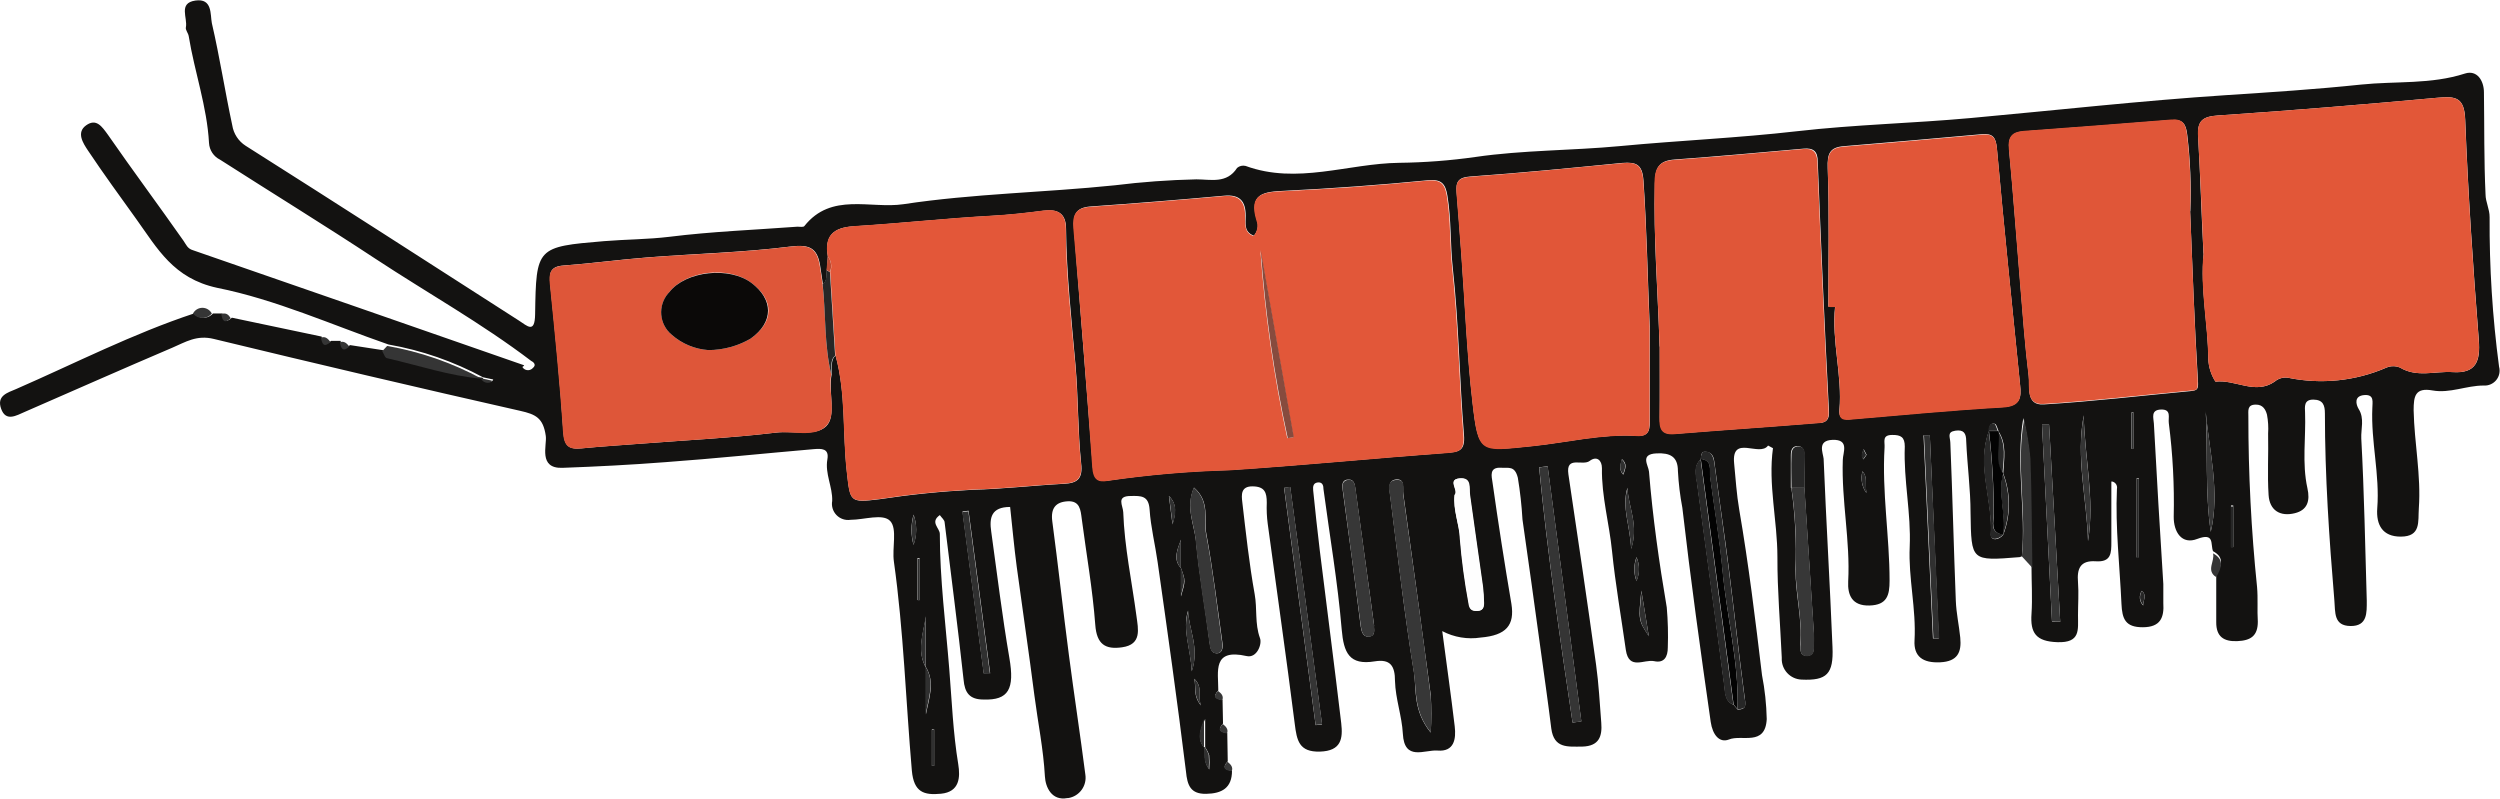
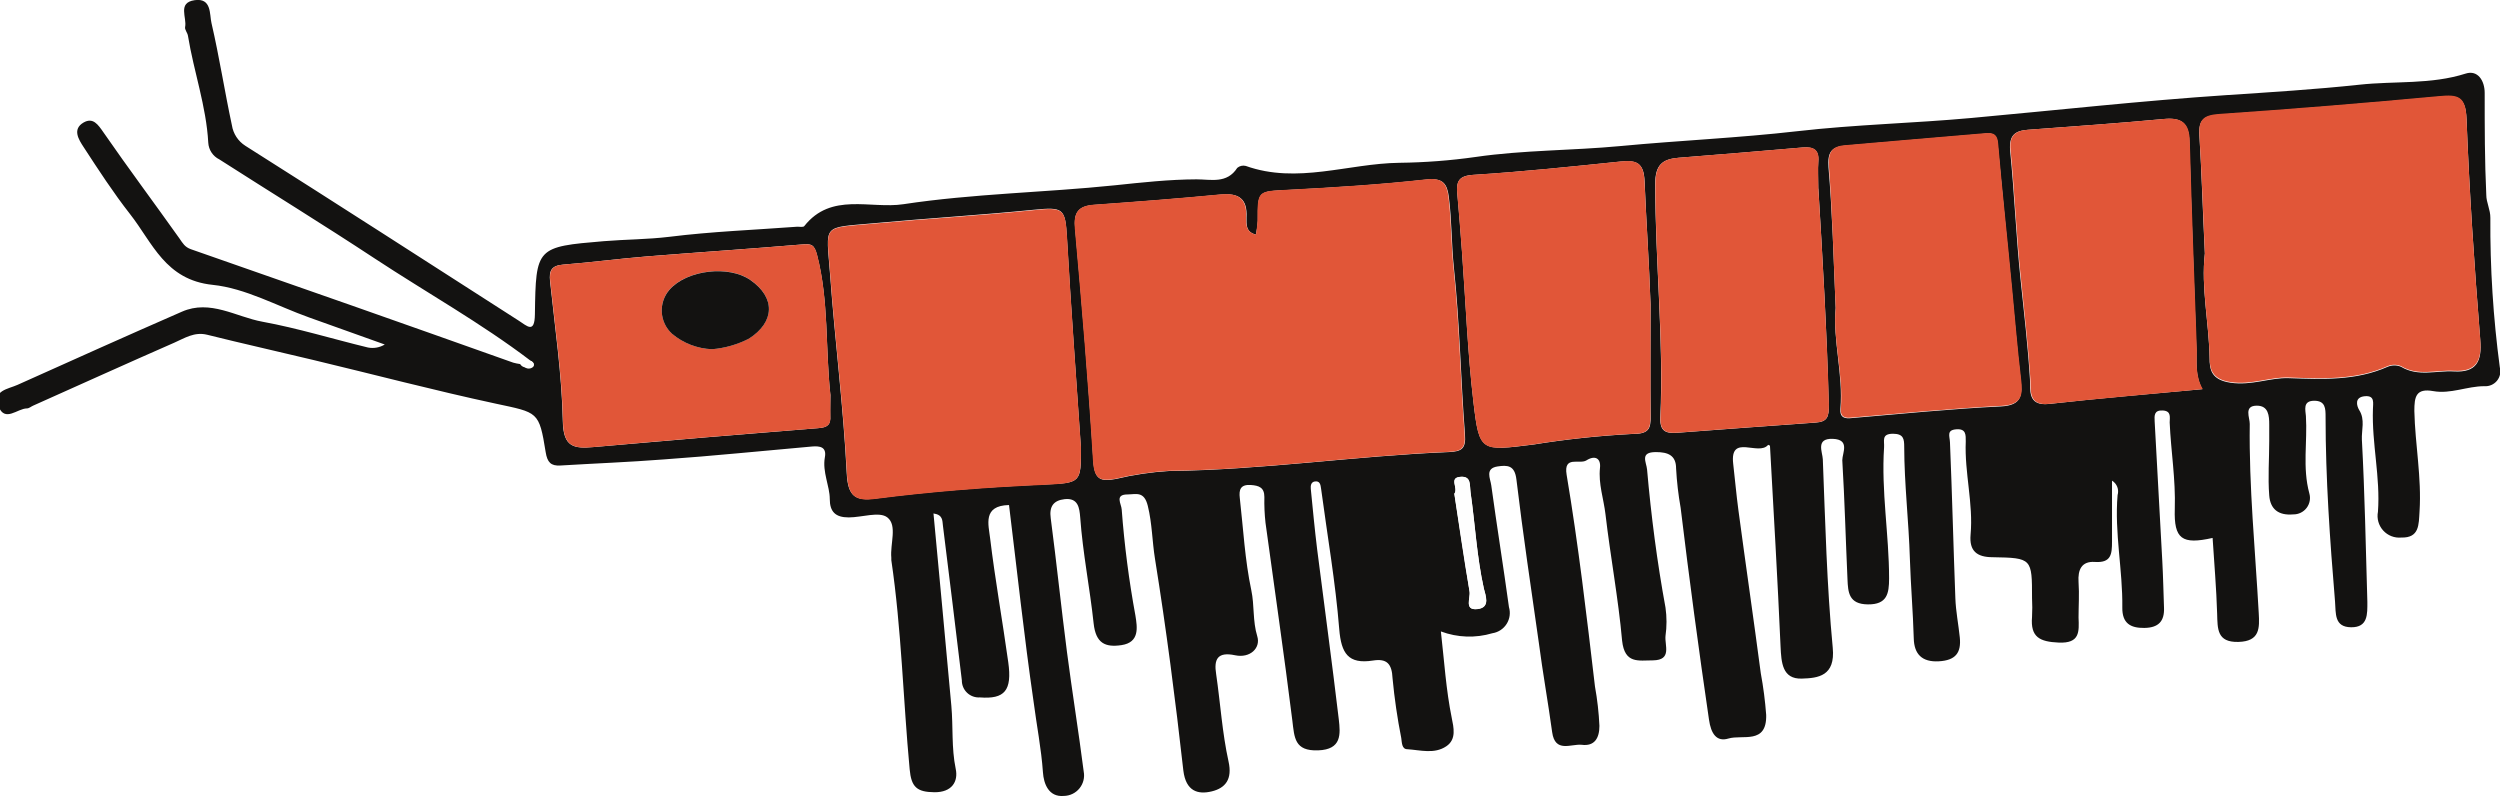
- <svg xmlns="http://www.w3.org/2000/svg" id="Ebene_1" data-name="Ebene 1" viewBox="0 0 264.57 84.51">
+ <svg xmlns="http://www.w3.org/2000/svg" id="Ebene_1" data-name="Ebene 1" viewBox="0 0 264.44 84.34">
  <defs>
-     <style>.cls-1{fill:#131211;}.cls-2{fill:#373737;}.cls-3{fill:#353535;}.cls-4{fill:#e25739;}.cls-5{fill:#e25738;}.cls-6{fill:#e35739;}.cls-7{fill:#e15638;}.cls-8{fill:#e05638;}.cls-9{fill:#de5639;}.cls-10{fill:#fefefe;}.cls-11{fill:#030303;}.cls-12{fill:#272727;}.cls-13{fill:#303030;}.cls-14{fill:#bf4b32;}.cls-15{fill:#874b3e;}.cls-16{fill:#0b0908;}</style>
+     <style>.cls-1{fill:#131211;}.cls-2{fill:#e15638;}.cls-3{fill:#fefefe;}</style>
  </defs>
-   <path class="cls-1" d="M262.55,128.83a1,1,0,0,1-.23.08c-5.17.42-5.12.42-5.2-4.66,0-2.54-.35-5.07-.46-7.61,0-.84-.26-1.25-1.16-1.11s-.54.67-.52,1.27c.23,5.58.36,11.16.58,16.73.05,1.31.34,2.6.47,3.9.15,1.54-.27,2.52-2.12,2.61s-2.82-.62-2.72-2.32c.19-3.33-.66-6.6-.51-9.9.16-3.56-.66-7.06-.52-10.61,0-1-.41-1.24-1.33-1.23-1.1,0-.77.7-.81,1.32-.29,4.72.53,9.4.53,14.11,0,1.53-.26,2.57-2.13,2.62s-2.32-1.14-2.25-2.54c.23-4.31-.72-8.55-.57-12.86,0-.77.75-2.2-1.1-2.13-1.63.07-1,1.34-.93,2,.27,6.65.67,13.29.94,19.94.12,2.83-.59,3.56-3.29,3.43a2.18,2.18,0,0,1-2.08-2.27v-.07c-.16-3.54-.47-7.08-.46-10.61,0-3.9-1-7.73-.47-11.54a5.75,5.75,0,0,0-.52-.28c-.89,1.26-3.89-1.22-3.59,1.89.16,1.63.26,3.28.54,4.9,1,5.81,1.71,11.66,2.41,17.51a27,27,0,0,1,.5,4.65c-.15,2.92-2.66,1.6-4,2.16-1,.39-1.73-.48-1.93-1.87-1.08-7.54-2.13-15.08-3-22.65a29,29,0,0,1-.47-3.9c0-1.53-.84-1.93-2.26-1.86-1.8.08-.86,1.26-.8,1.93.39,4.82,1.07,9.6,1.88,14.37a34.69,34.69,0,0,1,.11,4.24c0,1-.39,1.68-1.44,1.45s-2.67,1-3-1.18c-.49-3.48-1.11-7-1.46-10.45-.29-2.94-1.12-5.81-1.07-8.8,0-.83-.55-1.33-1.3-.76s-2.54-.6-2.25,1.41c1,6.72,2,13.44,2.93,20.16.28,2,.39,4.1.55,6.15.11,1.41-.22,2.46-2,2.51-1.53,0-3,.23-3.29-1.91-.35-2.85-.76-5.68-1.15-8.52-.63-4.54-1.24-9.08-1.9-13.61a41.71,41.71,0,0,0-.49-4.41c-.33-1.32-1-1-1.77-1.06-1.3-.08-1,.92-.91,1.56q.91,6.44,2,12.85c.36,2.26-.55,3.33-3.25,3.56a6.59,6.59,0,0,1-4.07-.68c.47,3.55.93,6.81,1.32,10.08.16,1.34-.06,2.71-1.82,2.56-1.36-.11-3.52,1.17-3.67-1.79-.1-1.86-.78-3.7-.83-5.56,0-1.63-.5-2.36-2.15-2.09-2.69.44-3.28-.91-3.49-3.37-.42-5-1.27-9.91-1.93-14.86,0-.34-.08-.69-.49-.71-.6,0-.64.44-.6.84.22,2.12.44,4.25.7,6.36.75,6.1,1.55,12.19,2.27,18.29.19,1.63,0,2.93-2.24,3s-2.46-1.19-2.68-2.94c-.89-7.06-1.91-14.11-2.86-21.17a13,13,0,0,1-.1-2.23c0-1.08-.21-1.71-1.49-1.73s-1.19.92-1.1,1.67c.38,3.25.73,6.52,1.31,9.74.28,1.54,0,3.11.56,4.65.25.63-.33,2.15-1.41,1.9-3.65-.83-3,1.61-3,3.64-.65.69-.21.9.45,1l.05,2.5c-.64.69-.22.9.45,1l.05,3c-.64.69-.22.9.45,1,0,1.82-1.07,2.41-2.73,2.44s-2-.9-2.14-2.36c-.91-7.4-1.95-14.78-3-22.16-.26-1.86-.73-3.7-.85-5.57-.1-1.48-.9-1.45-2-1.43-1.57,0-.82,1-.79,1.71.13,3.7.91,7.32,1.4,11,.18,1.37.59,3-1.51,3.3-1.77.26-2.7-.3-2.85-2.38-.28-3.75-.94-7.47-1.43-11.21-.12-.93-.19-1.92-1.47-1.86s-1.83.73-1.65,2.11c.63,4.71,1.14,9.44,1.76,14.16.55,4.22,1.2,8.43,1.74,12.65a2.18,2.18,0,0,1-1.82,2.49h-.09c-1.65.31-2.31-1.15-2.37-2.3-.16-2.89-.74-5.7-1.11-8.55-.58-4.55-1.26-9.08-1.87-13.62-.28-2.11-.47-4.23-.7-6.34-2,0-2.22,1.15-2,2.61.62,4.46,1.16,8.93,1.92,13.37.57,3.29-.08,4.49-2.73,4.4-1.47,0-2-.7-2.12-2.13-.6-5.54-1.33-11.07-2-16.6,0-.27-.32-.51-.51-.79-1.08.76,0,1.37,0,2,0,4.79.62,9.54,1,14.31.27,3.36.4,6.72.95,10.06.22,1.37.16,2.93-1.84,3.12-1.79.17-2.86-.15-3.07-2.44-.64-7.37-.87-14.78-1.9-22.12-.21-1.47.38-3.47-.39-4.3s-2.75-.13-4.2-.13a1.71,1.71,0,0,1-1.94-2c.05-1.49-.78-2.87-.51-4.4.21-1.18-.65-1.14-1.42-1.08-5.24.45-10.48,1-15.73,1.38-3.62.28-7.26.47-10.89.6-2.58.09-1.62-2.4-1.76-3.37-.27-1.92-1.07-2.29-2.7-2.66-10.83-2.45-21.65-5-32.43-7.61-1.81-.45-3,.33-4.38.92-5.23,2.23-10.42,4.53-15.63,6.8-.9.39-2,1.07-2.5-.33s.69-1.7,1.59-2.09c6.25-2.73,12.34-5.85,18.83-8a1.32,1.32,0,0,0,1.86.14l.14-.14h1c.11.65.31,1.1,1,.45l9.5,2c.11.65.31,1.11,1,.45h1c.12.63.31,1.1,1,.45l3.5.54c.17.26.3.69.52.74,3.32.75,6.57,1.87,10,2.17a.81.81,0,0,0,1,.37c.06,0,.09-.12.14-.18l-1.08-.23a32.92,32.92,0,0,0-10-3.47c-6-2.08-11.94-4.76-18.14-6-4.63-1-6.32-4.16-8.56-7.28-1.72-2.4-3.47-4.79-5.11-7.25-.52-.78-1.26-1.91-.19-2.67s1.66.12,2.3,1c2.62,3.78,5.37,7.47,8,11.22.28.4.41.83,1,1q17.51,6.06,35,12.16a.69.69,0,0,0,.94.26l.06,0c.31-.23.14-.54-.2-.7-5.26-4-11-7.2-16.48-10.81s-11-7-16.45-10.49a2.1,2.1,0,0,1-1.17-1.76c-.21-3.86-1.53-7.52-2.15-11.32-.05-.32-.36-.65-.3-.92.21-1-.83-2.57,1-2.84S70.82,71.49,71,72.4c.83,3.58,1.39,7.22,2.16,10.81a3.14,3.14,0,0,0,1.42,2.17c9.67,6.12,19.29,12.32,28.92,18.5.89.57,1.68,1.41,1.71-.67.11-7.1.15-7.14,7.3-7.74,2.3-.19,4.6-.18,6.91-.46,4.49-.56,9-.73,13.55-1.07.25,0,.62.07.73-.06,2.85-3.61,7-1.8,10.49-2.32,7.39-1.12,14.91-1.23,22.36-2a85.69,85.69,0,0,1,8.64-.63c1.52,0,3.22.49,4.31-1.21a1,1,0,0,1,.9-.21c5.45,2,10.84-.26,16.25-.33a62.68,62.68,0,0,0,8.09-.62c5-.73,10.2-.67,15.29-1.15,6.23-.59,12.5-.86,18.7-1.57s12.29-.84,18.42-1.4c9-.82,18-1.83,27-2.42,4.77-.31,9.55-.62,14.3-1.12,3.66-.38,7.39,0,11-1.17,1.26-.4,2,.74,2,2,.05,3.6,0,7.21.17,10.8,0,.78.44,1.56.43,2.41a114.64,114.64,0,0,0,1,15.81,1.58,1.58,0,0,1-1.64,2c-1.82,0-3.56.85-5.4.52s-2,.61-2,2.1c.07,3.46.8,6.88.55,10.37-.1,1.4.26,3-1.92,3-1.92,0-2.61-1.24-2.48-3,.28-3.56-.68-7.06-.52-10.61,0-.6.25-1.46-.86-1.37s-.87,1-.59,1.47c.64,1,.23,2.12.28,3.13.31,5.71.41,11.43.58,17.15,0,1.29.08,2.71-1.72,2.69s-1.6-1.45-1.71-2.72c-.55-6.58-1-13.16-1-19.77,0-.86-.19-1.46-1.22-1.47s-.9.77-.88,1.38c.1,2.65-.34,5.33.25,8,.3,1.34,0,2.31-1.33,2.64-1.56.39-2.68-.3-2.78-1.93-.14-2.16,0-4.33-.05-6.5a7.94,7.94,0,0,0-.12-2c-.14-.52-.43-1.08-1.19-1.06-.94,0-.77.68-.78,1.23a175.07,175.07,0,0,0,.92,18.07c.11,1.22,0,2.45.08,3.67,0,1.5-.74,2-2.17,2.06s-2.24-.47-2.23-2,0-3.33,0-5c.52-.93.93-1.84-.34-2.52-.29-.73.2-2-1.66-1.3-1.65.65-2.52-.74-2.5-2.36a66,66,0,0,0-.52-9.9c-.08-.58.31-1.46-.82-1.43s-.79.91-.76,1.47c.3,5.66.64,11.31,1,17v2c.1,1.56-.31,2.56-2.16,2.57s-2.2-.87-2.27-2.48c-.18-4-.66-8.09-.48-12.15a.66.66,0,0,0-.49-.79l-.1,0v6.38c0,1.18,0,2.17-1.65,2.06s-2,.79-1.88,2.22c.09,1.16,0,2.33,0,3.5,0,1.53.28,2.92-2.17,2.84-2.3-.07-2.89-1-2.75-3,.11-1.66,0-3.33,0-5-.06-3.85-.06-7.7-.2-11.54a33.15,33.15,0,0,0-.67-4.18C261.87,119.19,263,124,262.55,128.83Zm-86.49,20.24c.11.65-.19,1.37.49,2.31a9.2,9.2,0,0,0,0-1.51,3.32,3.32,0,0,0-.43-.83v-3c-.48,1.1-.91,2.1-.09,3Zm-2.5-19v3c.49-1.66.49-1.66,0-3v-3c-.39,1.07-.87,2.07,0,3Zm86.52-14.52c-.13-.26-.21-.71-.39-.75-.54-.12-.56.36-.61.75-1.37,3.66.42,7.29.19,11,0,.67.83.57,1.31,0a9.11,9.11,0,0,0,0-6.5c.08-1.53.41-3.08-.53-4.5Zm-113.51,25v5c.3-1.66,1-3.36,0-5v-5.36c-.28,1.79-1,3.65,0,5.42Zm-10.49-42c-.07.52.09,1.1-.41,1.49-.1-.65-.2-1.3-.3-2-.3-1.84-1.12-2.25-3.12-2-5,.63-10.09.75-15.13,1.15-3,.23-5.94.64-8.91.86-1.41.1-1.52.79-1.4,2,.53,5.2,1.05,10.4,1.39,15.61.1,1.47.56,1.87,1.91,1.74,2.15-.21,4.3-.35,6.45-.51,4.72-.36,9.45-.6,14.15-1.16,1.81-.22,4.16.42,5.29-.66s.22-3.64.59-5.5c.14-.67-.2-1.43.42-2,1.11,4,.73,8.2,1.19,12.29.36,3.2.27,3.32,3.47,2.92a98.42,98.42,0,0,1,9.87-1c3.23-.08,6.43-.46,9.65-.63,1.37-.07,2-.5,1.81-2.14-.36-3.46-.3-7-.6-10.43-.42-4.79-.95-9.58-1-14.4,0-1.69-.91-2.12-2.4-1.93-1.81.24-3.61.44-5.45.54-4.88.27-9.75.81-14.63,1.11-2.15.13-3.1,1-2.73,3.18Zm92.51,20c-.83.75-.51,1.7-.4,2.57.95,7.12,1.94,14.23,2.87,21.35.11.85.06,1.68,1,2.08l.41.49c1,0,.84-.56.74-1.33-.61-4.58-1.11-9.18-1.69-13.76-.46-3.6-1-7.19-1.47-10.79-.08-.59-.1-1.22-.8-1.38s-.62.38-.68.79Zm9.56,3a48.25,48.25,0,0,1,.44,8.68c0,2.65.74,5.26.51,7.93,0,.55-.05,1.29.84,1.17.68-.09.56-.71.59-1.19a10.68,10.68,0,0,0,0-1.25q-.49-7.68-1-15.36v-3.44c0-.42-.1-.86-.61-.92-.68-.08-.82.43-.82.94,0,1.19,0,2.34,0,3.48ZM181.26,94.88c-1.06-.38-.84-1.31-.85-2.09,0-1.53-.6-2.28-2.27-2.13q-7.06.64-14.14,1.14c-1.55.11-1.89.86-1.77,2.29q1,12.64,2,25.29c.09,1.28.57,1.63,1.67,1.42a109,109,0,0,1,12.85-1.11c7.61-.49,15.21-1.25,22.82-1.81,1.37-.1,2.08-.16,1.94-1.91-.48-5.87-.54-11.77-1.18-17.61-.28-2.56-.15-5.14-.57-7.69-.21-1.28-.62-1.79-2.11-1.64q-7.55.74-15.13,1.11c-2.17.1-3.79.26-2.92,3.1a1.61,1.61,0,0,1-.36,1.69Zm100.53,1.88c-.38,3.76.47,7.46.49,11.2a4.85,4.85,0,0,0,.76,2.38c2.1-.26,4.2,1.42,6.26,0a1.77,1.77,0,0,1,1.39-.42,17.32,17.32,0,0,0,10.45-1.07,1.85,1.85,0,0,1,1.43,0c1.8,1.08,3.72.36,5.58.48,2.45.16,2.94-1.13,2.76-3.39-.61-7.77-1.14-15.55-1.44-23.33-.09-2.34-1-2.5-2.88-2.32-7.76.71-15.52,1.36-23.29,1.88-1.64.11-2.19.58-2.1,2.2.24,4.14.35,8.29.57,12.44Zm-58.62,7.78c-.22-5.15-.31-10.3-.66-15.45-.12-1.77-.76-2-2.25-1.9-5.36.53-10.72,1.06-16.09,1.44-1.3.09-1.53.6-1.44,1.68q.27,3.22.5,6.45c.39,5.29.59,10.6,1.2,15.87s.79,5.09,6.34,4.52c3.67-.38,7.32-1.31,11.05-1.08,1.42.09,1.36-.85,1.35-1.8q0-4.83,0-9.69Zm18.92-2.14h.69c-.38,3.67.78,7.26.46,10.93-.07.75.27,1,1,1,5.43-.46,10.85-1,16.29-1.3,1.83-.1,2-1,1.83-2.36-.84-8.31-1.7-16.63-2.45-25-.11-1.19-.42-1.62-1.6-1.52q-7.3.66-14.61,1.27c-1.5.12-1.75.81-1.7,2.3.18,4.89.07,9.78.07,14.67Zm38.29-10.15a50.71,50.71,0,0,0-.33-8.06c-.13-1.09-.45-1.64-1.67-1.54-5.2.43-10.4.81-15.61,1.2-1.22.09-1.7.6-1.57,1.92.45,4.78.79,9.56,1.19,14.34.27,3.22.49,6.44.89,9.64.14,1.14-.35,3.13,1.59,3,5.19-.31,10.36-.93,15.54-1.41.74-.07.82-.24.78-1-.37-6-.58-12-.83-18ZM224.23,106.6v7.5c0,1.21.2,1.87,1.62,1.76,5-.41,9.94-.73,14.91-1.14.64,0,1.45,0,1.38-1.24-.46-8.8-.84-17.61-1.19-26.41,0-1.12-.46-1.48-1.5-1.39-4.55.4-9.09.82-13.64,1.15-1.71.12-2.08.92-2.1,2.55-.16,5.76.33,11.53.5,17.27ZM200,147.42a35,35,0,0,0,0-3.87c-.94-7.11-1.93-14.22-2.91-21.33-.08-.61.21-1.61-.75-1.53s-.71,1.14-.63,1.81c.79,6.22,1.5,12.45,2.51,18.63.27,1.91-.11,4,1.76,6.34Zm15-1,.93-.13-3.57-27-.9.12c.88,9.06,2.2,18,3.54,27Zm-40.06-24.87c-.9,2.1,0,3.85.2,5.6.34,3.62,1,7.21,1.45,10.81.07.51.15,1.11.74,1.13s.7-.58.62-1.1c-.54-3.85-1-7.71-1.7-11.52-.3-1.55.44-3.39-1.31-4.92ZM194,136.14c-.68-5-1.33-9.78-2-14.6-.06-.44-.2-.86-.71-.84-.69,0-.69.55-.62,1.08q1,7.23,1.91,14.45c.07.52.24,1.11.79,1.09C194.27,137.29,193.93,136.48,194,136.14Zm8.5-13.83c-.17,1.64.53,3.1.57,4.69a67.54,67.54,0,0,0,.91,6.79c.08.65.35.85.94.82s.68-.37.67-.82a17,17,0,0,0-.11-1.73c-.45-3.23-.93-6.46-1.37-9.7-.11-.79.18-1.89-1.1-1.77s-.1,1.21-.46,1.7Zm63.24,13.45h.87l-1.18-20.87h-.75Zm-77.93,10.93.68-.07-3.37-25.13-.65.09Zm65-30.67h-.67l1,21.5h.62Zm16.74,11.19c.74-4.47-.37-8.87-.45-13.31C268.24,118.38,269.43,122.77,269.55,127.21Zm-116.86,14h.68L151.08,124l-.64.08ZM282,113.35c.25,4.28-.09,8.6.54,12.88,1-4.28-.17-8.55-.55-12.84Zm-7.07,7.21h-.23v8.38h.23Zm-100.62,14c-.63,2,.27,4,.39,6.42.84-2.46-.3-4.37-.39-6.37Zm46.5-13c-.63,2.07.28,4,.39,6.47.82-2.51-.29-4.42-.39-6.41Zm1.47,10.89c-.32,3.12-.32,3.12.79,4.82Zm-76.6,1h.21V129h-.21Zm139-5.62h.24v-4.39h-.24Zm-10.54-10.39h.23v-3.83h-.23Zm-101.48,8c.31-1,.55-2.12-.38-3Zm-25.22,21.7h-.24V151h.24Zm-2.18-19.54a4.7,4.7,0,0,0,0-3.19,6,6,0,0,0,0,3.22Zm76.51,3.82a3.19,3.19,0,0,0,0-2.51,3.55,3.55,0,0,0,0,2.54Zm-46.12,13.16c-.33-1.17.24-1.87-.68-2.8.21,1-.16,1.68.68,2.82Zm70.45-22.44c-.17-1.18.13-1.71-.42-2.32A2.72,2.72,0,0,0,246.11,122.14ZM275.39,134c0-.52.42-1.06-.15-1.52a1.23,1.23,0,0,0,.16,1.56Zm-55-13.86c.2-.58.43-1.1-.16-1.6-.17.63-.34,1.12.12,1.63Zm25.73-2.06-.31-.6a3.52,3.52,0,0,0-.18.66,1.3,1.3,0,0,0,.15.43Z" transform="translate(-48.58 -69.95)" />
-   <path class="cls-2" d="M262.55,128.83c.52-4.82-.65-9.63.24-14.51a33.15,33.15,0,0,1,.67,4.18c.14,3.84.14,7.69.2,11.54Z" transform="translate(-48.58 -69.95)" />
-   <path class="cls-3" d="M89.55,106.56a32.92,32.92,0,0,1,10,3.47h0c-3.42-.3-6.67-1.41-10-2.17-.22,0-.35-.48-.52-.74Z" transform="translate(-48.58 -69.95)" />
-   <path class="cls-3" d="M282.78,128.51c1.27.68.86,1.59.34,2.52C282,130.32,283,129.34,282.78,128.51Z" transform="translate(-48.58 -69.95)" />
-   <path class="cls-3" d="M71,103.14a1.32,1.32,0,0,1-1.86.14l-.14-.14a1.12,1.12,0,0,1,2,0Z" transform="translate(-48.58 -69.95)" />
-   <path class="cls-3" d="M85.55,106.62c-.7.65-.89.18-1-.45C85,106,85.28,106.29,85.55,106.62Z" transform="translate(-48.58 -69.95)" />
-   <path class="cls-3" d="M73,103.63c-.7.65-.9.2-1-.45C72.55,103,72.78,103.29,73,103.63Z" transform="translate(-48.58 -69.95)" />
-   <path class="cls-2" d="M177.93,144.07c-.66-.11-1.1-.31-.45-1C177.81,143.32,178.11,143.59,177.93,144.07Z" transform="translate(-48.58 -69.95)" />
-   <path class="cls-3" d="M83.55,106.14c-.7.65-.89.2-1-.45C83,105.5,83.28,105.79,83.55,106.14Z" transform="translate(-48.58 -69.95)" />
-   <path class="cls-2" d="M178.43,147.57c-.67-.1-1.09-.31-.45-1C178.31,146.82,178.61,147.14,178.43,147.57Z" transform="translate(-48.58 -69.95)" />
-   <path class="cls-2" d="M178.93,151.57c-.67-.1-1.09-.31-.45-1C178.81,150.82,179.11,151.14,178.93,151.57Z" transform="translate(-48.58 -69.95)" />
-   <path class="cls-4" d="M181.24,94.93a1.61,1.61,0,0,0,.3-1.65c-.87-2.84.75-3,2.92-3.1q7.58-.36,15.13-1.11c1.49-.15,1.9.36,2.11,1.64.42,2.55.29,5.12.57,7.69.64,5.84.71,11.75,1.18,17.61.14,1.75-.57,1.81-1.94,1.91-7.61.55-15.21,1.31-22.82,1.81a109,109,0,0,0-12.85,1.11c-1.1.2-1.58-.14-1.67-1.42q-.88-12.66-2-25.29c-.12-1.43.22-2.18,1.77-2.29q7.07-.5,14.14-1.14c1.67-.15,2.26.6,2.27,2.13C180.4,93.62,180.18,94.54,181.24,94.93Zm.72,1.48a140.53,140.53,0,0,0,2.85,19.91l.64-.11Z" transform="translate(-48.58 -69.95)" />
-   <path class="cls-5" d="M281.77,96.81c-.18-4.15-.33-8.3-.58-12.44-.1-1.61.46-2.08,2.1-2.2,7.77-.52,15.53-1.17,23.29-1.88,1.91-.17,2.79,0,2.88,2.32.3,7.79.83,15.57,1.44,23.33.18,2.26-.31,3.55-2.76,3.39-1.86-.12-3.78.6-5.58-.48a1.85,1.85,0,0,0-1.43,0,17.32,17.32,0,0,1-10.45,1.07,1.77,1.77,0,0,0-1.39.42c-2.06,1.42-4.16-.26-6.26,0a4.85,4.85,0,0,1-.76-2.38C282.24,104.26,281.39,100.56,281.77,96.81Z" transform="translate(-48.58 -69.95)" />
-   <path class="cls-6" d="M136.17,97.06c-.37-2.16.57-3,2.73-3.18,4.88-.3,9.75-.84,14.63-1.11,1.83-.1,3.64-.3,5.45-.54,1.49-.2,2.39.24,2.4,1.93,0,4.82.56,9.6,1,14.4.3,3.47.24,7,.6,10.43.17,1.64-.44,2.07-1.81,2.14-3.22.17-6.42.55-9.65.63a98.42,98.42,0,0,0-9.87,1c-3.19.41-3.11.28-3.47-2.92-.46-4.09-.08-8.27-1.19-12.29l-.55-8.83A1.68,1.68,0,0,0,136.17,97.06Z" transform="translate(-48.58 -69.95)" />
-   <path class="cls-7" d="M223.15,104.58v9.72c0,1,.07,1.89-1.35,1.8-3.73-.23-7.38.7-11.05,1.08-5.55.57-5.71.88-6.34-4.52s-.81-10.58-1.2-15.87q-.24-3.22-.5-6.45c-.09-1.07.15-1.58,1.44-1.68,5.37-.39,10.73-.92,16.09-1.44,1.49-.15,2.13.14,2.25,1.9C222.85,94.28,222.93,99.43,223.15,104.58Z" transform="translate(-48.58 -69.95)" />
-   <path class="cls-7" d="M242.07,102.44c0-4.89.1-9.78-.06-14.67-.05-1.49.21-2.18,1.7-2.3q7.31-.61,14.61-1.27c1.17-.11,1.49.32,1.6,1.52.75,8.32,1.61,16.63,2.45,25,.14,1.41,0,2.25-1.83,2.36-5.44.31-10.86.84-16.29,1.3-.76.07-1.1-.21-1-1,.32-3.67-.84-7.26-.46-10.93Z" transform="translate(-48.58 -69.95)" />
-   <path class="cls-8" d="M280.36,92.29c.25,6,.46,12,.8,18,0,.82,0,1-.78,1-5.18.47-10.35,1.1-15.54,1.41-1.94.12-1.45-1.87-1.59-3-.39-3.2-.62-6.42-.89-9.64-.4-4.78-.73-9.57-1.19-14.34-.13-1.32.36-1.83,1.57-1.92,5.2-.39,10.41-.77,15.61-1.2,1.22-.1,1.54.45,1.67,1.54A50.71,50.71,0,0,1,280.36,92.29Z" transform="translate(-48.58 -69.95)" />
-   <path class="cls-8" d="M224.21,106.65c-.17-5.74-.62-11.47-.54-17.23,0-1.64.39-2.43,2.1-2.55,4.55-.33,9.1-.75,13.64-1.15,1-.09,1.46.28,1.5,1.39.35,8.81.73,17.61,1.19,26.41.07,1.25-.75,1.19-1.38,1.24-5,.41-9.94.73-14.91,1.14-1.42.12-1.65-.54-1.62-1.76C224.26,111.65,224.21,109.14,224.21,106.65Z" transform="translate(-48.58 -69.95)" />
-   <path class="cls-9" d="M136.55,109.58c-.37,1.86.68,4.29-.59,5.5s-3.48.44-5.29.66c-4.7.56-9.43.79-14.15,1.16-2.15.17-4.3.3-6.45.51-1.34.13-1.81-.26-1.91-1.74-.34-5.21-.87-10.41-1.39-15.61-.12-1.18,0-1.87,1.4-2,3-.22,5.94-.63,8.91-.86,5-.39,10.12-.51,15.13-1.15,2-.25,2.82.16,3.12,2,.11.65.2,1.3.3,2C136,103.21,135.79,106.44,136.55,109.58Zm-13-2.58a8.94,8.94,0,0,0,4.46-1.21c2.5-1.77,2.53-4.07.08-5.91s-6.94-1.27-8.69,1a3.08,3.08,0,0,0,.11,4.35l.15.14a6.54,6.54,0,0,0,3.89,1.63Z" transform="translate(-48.58 -69.95)" />
-   <path class="cls-2" d="M200,147.47c-1.86-2.31-1.48-4.43-1.79-6.29-1-6.18-1.72-12.42-2.51-18.63-.08-.67-.47-1.72.63-1.81s.67.92.75,1.53c1,7.11,2,14.21,2.91,21.33A35,35,0,0,1,200,147.47Z" transform="translate(-48.58 -69.95)" />
-   <path class="cls-3" d="M215,146.42c-1.34-9-2.66-18-3.53-27l.9-.12,3.57,27Z" transform="translate(-48.58 -69.95)" />
-   <path class="cls-2" d="M239.55,121.58q.49,7.68,1,15.36a10.68,10.68,0,0,1,0,1.25c0,.47.09,1.1-.59,1.19-.89.11-.88-.62-.84-1.17.22-2.67-.49-5.28-.51-7.93a48.18,48.18,0,0,0-.44-8.68Z" transform="translate(-48.58 -69.95)" />
-   <path class="cls-2" d="M174.92,121.55c1.75,1.53,1,3.37,1.3,4.92.73,3.81,1.16,7.68,1.7,11.52.07.52,0,1.12-.62,1.1s-.67-.62-.74-1.13c-.49-3.6-1.12-7.19-1.45-10.81C175,125.4,174,123.65,174.92,121.55Z" transform="translate(-48.58 -69.95)" />
-   <path class="cls-2" d="M194,136.14c-.08.36.27,1.17-.61,1.2-.55,0-.73-.57-.79-1.09q-.95-7.23-1.91-14.45c-.07-.53-.07-1,.62-1.08.51,0,.65.4.71.84C192.67,126.34,193.33,131.14,194,136.14Z" transform="translate(-48.58 -69.95)" />
-   <path class="cls-10" d="M202.55,122.29c.4-.48-.8-1.6.51-1.72s1,1,1.1,1.77c.44,3.23.92,6.46,1.37,9.7a17,17,0,0,1,.11,1.73c0,.45-.12.79-.67.82s-.86-.16-.94-.82a67.54,67.54,0,0,1-.91-6.79C203,125.39,202.34,123.92,202.55,122.29Z" transform="translate(-48.58 -69.95)" />
-   <path class="cls-11" d="M232.46,145l-.41-.49-1.18-8.83-2.3-17.17h0c1.28.14.9,1.15,1,1.91.43,3.27,1,6.53,1.3,9.81C231.31,135.22,232.63,140.05,232.46,145Z" transform="translate(-48.58 -69.95)" />
-   <path class="cls-3" d="M265.74,135.74l-1.06-20.86h.75l1.18,20.87Z" transform="translate(-48.58 -69.95)" />
-   <path class="cls-3" d="M187.81,146.67l-3.33-25.11.65-.09,3.37,25.13Z" transform="translate(-48.58 -69.95)" />
-   <path class="cls-12" d="M232.46,145c.16-5-1.15-9.83-1.61-14.75-.31-3.28-.87-6.54-1.3-9.81-.1-.77.28-1.77-1-1.91.06-.41.09-.92.68-.79s.72.79.8,1.38c.48,3.6,1,7.19,1.47,10.79.58,4.58,1.08,9.18,1.69,13.76C233.31,144.48,233.55,145,232.46,145Z" transform="translate(-48.58 -69.95)" />
-   <path class="cls-12" d="M228.55,118.55l2.3,17.17,1.18,8.83c-.95-.4-.9-1.23-1-2.08-.93-7.12-1.93-14.23-2.87-21.35C228,120.25,227.74,119.3,228.55,118.55Z" transform="translate(-48.58 -69.95)" />
-   <path class="cls-13" d="M252.81,116l1,21.51h-.62l-1-21.5Z" transform="translate(-48.58 -69.95)" />
-   <path class="cls-3" d="M269.55,127.21c-.11-4.44-1.3-8.84-.45-13.31C269.17,118.34,270.28,122.74,269.55,127.21Z" transform="translate(-48.58 -69.95)" />
-   <path class="cls-13" d="M152.68,141.25l-2.26-17.11.64-.08,2.29,17.22Z" transform="translate(-48.58 -69.95)" />
-   <path class="cls-3" d="M282,113.39c.38,4.29,1.54,8.56.54,12.88C281.91,122,282.26,117.66,282,113.39Z" transform="translate(-48.58 -69.95)" />
-   <path class="cls-12" d="M136.55,109.58c-.75-3.14-.57-6.37-.91-9.55.5-.4.35-1,.41-1.49l.36.21.55,8.83C136.34,108.14,136.68,108.91,136.55,109.58Z" transform="translate(-48.58 -69.95)" />
-   <path class="cls-12" d="M260.55,126.55c-.48.52-1.36.62-1.31,0,.23-3.66-1.56-7.29-.19-11h0a73.86,73.86,0,0,1,.51,8.81c0,.79-.48,1.94,1,2.15Z" transform="translate(-48.58 -69.95)" />
-   <path class="cls-12" d="M239.55,121.58h-1.38c0-1.15-.05-2.29,0-3.44,0-.51.14-1,.82-.94.51.06.6.5.61.92C239.55,119.28,239.55,120.43,239.55,121.58Z" transform="translate(-48.58 -69.95)" />
-   <path class="cls-12" d="M274.93,120.6V129h-.23V120.6Z" transform="translate(-48.58 -69.95)" />
-   <path class="cls-13" d="M174.32,134.61c.09,2,1.22,3.91.39,6.42C174.55,138.58,173.69,136.66,174.32,134.61Z" transform="translate(-48.58 -69.95)" />
-   <path class="cls-13" d="M220.82,121.62c.1,2,1.21,3.9.39,6.47C221.1,125.6,220.19,123.69,220.82,121.62Z" transform="translate(-48.58 -69.95)" />
-   <path class="cls-12" d="M260.55,120.05a9.11,9.11,0,0,1,0,6.5h0c.34-2.16-.58-4.32,0-6.48Z" transform="translate(-48.58 -69.95)" />
-   <path class="cls-13" d="M222.29,132.5l.79,4.82C222,135.62,222,135.62,222.29,132.5Z" transform="translate(-48.58 -69.95)" />
-   <path class="cls-13" d="M146.55,140.56c-1-1.77-.25-3.63,0-5.46v5.45Z" transform="translate(-48.58 -69.95)" />
-   <path class="cls-13" d="M145.7,133.53v-4.46h.21v4.46Z" transform="translate(-48.58 -69.95)" />
-   <path class="cls-12" d="M284.68,127.91v-4.36h.24v4.39Z" transform="translate(-48.58 -69.95)" />
-   <path class="cls-13" d="M146.55,140.54c1,1.6.28,3.3,0,5v-5Z" transform="translate(-48.58 -69.95)" />
-   <path class="cls-13" d="M274.15,117.44v-3.8h.23v3.83Z" transform="translate(-48.58 -69.95)" />
-   <path class="cls-13" d="M172.68,125.47l-.38-3C173.23,123.34,173,124.45,172.68,125.47Z" transform="translate(-48.58 -69.95)" />
-   <path class="cls-12" d="M260,115.55c.94,1.42.61,3,.5,4.5h0c-1-1.4-.24-3-.51-4.49Z" transform="translate(-48.58 -69.95)" />
-   <path class="cls-13" d="M147.45,147.14V151h-.24v-3.81Z" transform="translate(-48.58 -69.95)" />
-   <path class="cls-13" d="M173.55,130.07c-.84-.92-.36-2,0-3Z" transform="translate(-48.58 -69.95)" />
-   <path class="cls-13" d="M145.27,127.63a6,6,0,0,1,0-3.19A4.7,4.7,0,0,1,145.27,127.63Z" transform="translate(-48.58 -69.95)" />
-   <path class="cls-13" d="M176,149.07c-.82-.93-.39-2,0-3Z" transform="translate(-48.58 -69.95)" />
-   <path class="cls-13" d="M173.55,130c.46,1.33.46,1.33,0,3Z" transform="translate(-48.58 -69.95)" />
-   <path class="cls-13" d="M221.78,131.45a3.46,3.46,0,0,1,0-2.51A3.19,3.19,0,0,1,221.78,131.45Z" transform="translate(-48.58 -69.95)" />
-   <path class="cls-13" d="M175.66,144.6c-.83-1.15-.47-1.84-.68-2.8C175.9,142.73,175.33,143.43,175.66,144.6Z" transform="translate(-48.58 -69.95)" />
-   <path class="cls-12" d="M246.11,122.14a2.72,2.72,0,0,1-.42-2.32C246.24,120.47,245.94,121,246.11,122.14Z" transform="translate(-48.58 -69.95)" />
-   <path class="cls-12" d="M275.4,134a1.23,1.23,0,0,1-.15-1.52C275.82,133,275.36,133.49,275.4,134Z" transform="translate(-48.58 -69.95)" />
-   <path class="cls-13" d="M220.35,120.14c-.46-.52-.3-1-.16-1.6C220.78,119.05,220.55,119.57,220.35,120.14Z" transform="translate(-48.58 -69.95)" />
-   <path class="cls-13" d="M176.07,149a3.32,3.32,0,0,1,.43.83,9.2,9.2,0,0,1,0,1.51c-.68-.94-.38-1.66-.49-2.31Z" transform="translate(-48.58 -69.95)" />
-   <path class="cls-12" d="M246.08,118.09l-.34.48c-.05-.14-.16-.29-.15-.43a3.52,3.52,0,0,1,.18-.66Z" transform="translate(-48.58 -69.95)" />
-   <path class="cls-12" d="M259,115.55c.05-.38.07-.86.61-.75.18,0,.26.49.39.75h-1Z" transform="translate(-48.58 -69.95)" />
-   <path class="cls-3" d="M99.55,110l1.08.23a.25.25,0,0,1-.14.18.81.81,0,0,1-1-.37Z" transform="translate(-48.58 -69.95)" />
-   <path class="cls-14" d="M136.41,98.74l-.36-.21.12-1.48A1.68,1.68,0,0,1,136.41,98.74Z" transform="translate(-48.58 -69.95)" />
-   <path class="cls-10" d="M104.68,108.28c.34.16.5.48.2.7a.69.69,0,0,1-1-.16l0-.06Z" transform="translate(-48.58 -69.95)" />
-   <path class="cls-15" d="M182,96.41l3.5,19.8-.64.11A140.53,140.53,0,0,1,182,96.41Z" transform="translate(-48.58 -69.95)" />
-   <path class="cls-16" d="M123.55,107a6.54,6.54,0,0,1-3.89-1.63,3.08,3.08,0,0,1-.4-4.34l.14-.15c1.75-2.27,6.37-2.74,8.69-1s2.42,4.14-.08,5.91A8.94,8.94,0,0,1,123.55,107Z" transform="translate(-48.58 -69.95)" />
-   <path class="cls-11" d="M259.07,115.57h1c.27,1.48-.5,3.09.51,4.49-.59,2.16.33,4.32,0,6.48-1.44-.21-1-1.36-1-2.15A73.87,73.87,0,0,0,259.07,115.57Z" transform="translate(-48.58 -69.95)" />
+   <path class="cls-1" d="M1062.13,445.14c-5.26-4-11-7.2-16.48-10.81s-11-7-16.45-10.49a2.1,2.1,0,0,1-1.17-1.76c-.21-3.86-1.53-7.52-2.15-11.32-.05-.32-.36-.65-.3-.92.21-1-.83-2.57,1-2.84s1.57,1.51,1.79,2.42c.83,3.58,1.39,7.22,2.16,10.81a3.14,3.14,0,0,0,1.42,2.17c9.67,6.12,19.29,12.32,28.92,18.5.89.57,1.68,1.41,1.71-.67.1-7.1.15-7.14,7.3-7.74,2.3-.19,4.6-.18,6.91-.46,4.49-.56,9-.73,13.55-1.07.25,0,.62.07.73-.06,2.85-3.62,7-1.79,10.49-2.32,7.39-1.12,14.91-1.23,22.36-2,2.85-.3,5.75-.62,8.64-.63,1.52,0,3.22.49,4.31-1.21a1,1,0,0,1,.9-.21c5.45,1.95,10.84-.26,16.25-.33a62.7,62.7,0,0,0,8.09-.62c5-.73,10.2-.67,15.29-1.15,6.23-.59,12.5-.86,18.7-1.57s12.29-.84,18.42-1.4c9-.82,18-1.82,27-2.42,4.69-.31,9.38-.6,14.05-1.1,3.74-.41,7.56,0,11.25-1.18,1.26-.4,2,.74,2,2.05,0,3.6,0,7.21.17,10.8,0,.78.44,1.56.43,2.41a113.71,113.71,0,0,0,1,15.81,1.58,1.58,0,0,1-1.64,2c-1.82,0-3.56.85-5.4.52s-2,.61-2,2.1c.08,3.55.78,7.05.55,10.62-.09,1.39,0,2.82-1.93,2.77a2.3,2.3,0,0,1-2.47-2.73c.27-3.64-.66-7.22-.53-10.86,0-.6.25-1.46-.86-1.36s-.87,1-.59,1.47c.64,1,.23,2.12.28,3.13.31,5.71.41,11.43.58,17.15,0,1.29.08,2.71-1.72,2.69s-1.6-1.46-1.7-2.73c-.54-6.5-1-13-1-19.52,0-.87,0-1.72-1.22-1.71s-.9,1-.86,1.62c.17,2.72-.38,5.44.36,8.17a1.74,1.74,0,0,1-1.7,2.23c-1.59.14-2.43-.58-2.54-2-.15-1.91,0-3.83,0-5.75,0-.58,0-1.17,0-1.75,0-.93-.07-2-1.31-2-1.41,0-.74,1.27-.75,1.93-.09,6.68.58,13.33.95,20,.09,1.59.14,3-2.15,3.06s-2.2-1.4-2.25-3c-.08-2.67-.31-5.34-.48-8-3.24.73-4.1.12-4-3.06s-.41-6.1-.54-9.15c0-.53.2-1.22-.73-1.27s-.89.54-.86,1.14c.27,4.93.55,9.87.81,14.8.09,1.64.12,3.28.18,4.92.06,1.45-.6,2.12-2.08,2.14s-2.35-.5-2.33-2.15c.05-4-.84-7.91-.5-11.9a1.34,1.34,0,0,0-.59-1.53c0,2.25,0,4.35,0,6.45,0,1.34-.09,2.27-1.83,2.15-1.38-.09-1.8.82-1.71,2.13s0,2.5,0,3.75c.06,1.51.15,2.75-2.1,2.65-2-.09-3-.56-2.82-2.71a19.24,19.24,0,0,0,0-2c0-4.19,0-4.25-4.15-4.32-1.7,0-2.5-.67-2.35-2.38.3-3.31-.65-6.56-.51-9.86,0-.69.05-1.37-1-1.29s-.7.7-.67,1.38c.23,5.49.36,11,.57,16.49.05,1.39.33,2.77.47,4.15.16,1.61-.43,2.42-2.22,2.52s-2.61-.77-2.65-2.42c-.08-2.81-.32-5.62-.41-8.41-.12-4-.59-7.9-.6-11.85,0-.86-.08-1.38-1.18-1.39-1.26,0-.9.75-.95,1.44-.31,4.64.53,9.23.53,13.86,0,1.61-.21,2.77-2.24,2.75s-2.1-1.28-2.16-2.65c-.19-4.2-.3-8.41-.55-12.6,0-.77.85-2.19-1-2.26s-1.09,1.4-1.06,2.16c.26,6.65.42,13.32,1.05,19.94.29,3-1.55,3.21-3.28,3.26-2.06.06-2.16-1.7-2.24-3.4-.31-7.08-.73-14.16-1.12-21.25-.07,0-.18-.09-.19-.08-1,1.24-4.07-1.22-3.7,2,.19,1.63.33,3.27.55,4.9.77,5.76,1.61,11.51,2.37,17.27a40.7,40.7,0,0,1,.57,4.4c.08,3.17-2.51,2.05-4,2.5-1.25.38-1.84-.52-2.05-2q-1.64-11.18-3-22.41a34.66,34.66,0,0,1-.48-4.16c0-1.38-.84-1.73-2.14-1.73-1.73,0-1,1.06-.93,1.84.43,4.9,1.06,9.77,1.95,14.61a10.64,10.64,0,0,1,0,3c-.1,1,.71,2.55-1.32,2.58-1.53,0-3,.4-3.27-2.08-.4-4.48-1.24-8.92-1.76-13.38-.19-1.63-.76-3.2-.58-4.9.11-1-.51-1.38-1.44-.79-.72.45-2.43-.55-2.09,1.51,1.25,7.44,2.12,14.92,3,22.41a31.29,31.29,0,0,1,.47,4.16c0,1.3-.52,2.18-1.88,2-1.13-.11-2.81.89-3.12-1.34-.43-3.16-1-6.31-1.41-9.46-.82-5.75-1.68-11.5-2.37-17.27-.18-1.5-.94-1.53-2-1.37-1.35.21-.76,1.27-.66,2,.59,4.29,1.28,8.58,1.87,12.87a2.17,2.17,0,0,1-1.75,2.77,8.55,8.55,0,0,1-5.45-.19c.36,3.14.54,6.16,1.15,9.15.2,1,.52,2.27-.58,3-1.26.85-2.74.4-4.11.31-.59,0-.58-.67-.65-1.18a63.38,63.38,0,0,1-.92-6.3c-.07-1.59-.62-2.13-2.08-1.9-2.62.41-3.35-.77-3.56-3.31-.4-5-1.26-9.91-1.92-14.86-.06-.44-.12-.86-.68-.77-.39.07-.44.45-.41.78.21,2.13.41,4.25.67,6.37.76,6,1.58,12,2.29,18,.18,1.57.33,3.2-2.18,3.29s-2.51-1.34-2.73-3.14c-.87-7-1.9-14-2.84-20.93a20.57,20.57,0,0,1-.12-2.73c0-1-.56-1.21-1.44-1.27-1.1-.07-1.26.51-1.16,1.37.37,3.26.54,6.57,1.22,9.77.34,1.61.13,3.24.63,4.87.38,1.23-.76,2.34-2.35,2-1.84-.39-2.26.4-2,2,.45,3.08.64,6.21,1.31,9.24.42,1.88-.33,2.81-1.78,3.16s-2.73,0-3-2.2c-.84-7.49-1.81-15-3-22.4-.3-1.85-.3-3.74-.76-5.6-.39-1.59-1.24-1.22-2.14-1.21-1.4,0-.65,1-.62,1.6a105.39,105.39,0,0,0,1.45,11.21c.2,1.26.46,2.84-1.48,3.13-1.7.25-2.71-.18-2.94-2.3-.4-3.74-1.15-7.45-1.42-11.21-.08-1-.21-2.09-1.65-1.93-1.17.13-1.64.77-1.47,2,.62,4.72,1.11,9.45,1.72,14.17.55,4.22,1.23,8.42,1.77,12.64a2.17,2.17,0,0,1-2.09,2.58c-1.63.15-2.14-1.31-2.22-2.48-.18-2.55-.67-5-1-7.55-1-6.9-1.74-13.82-2.59-20.74-2.82.06-2.16,2.1-2,3.51.53,4.39,1.31,8.74,1.92,13.12.42,3-.38,3.92-3,3.72a1.79,1.79,0,0,1-1.91-1.81c-.64-5.45-1.33-10.9-2-16.35-.07-.57,0-1.15-1-1.3.64,6.85,1.28,13.6,1.89,20.35.2,2.21,0,4.43.46,6.66.29,1.35-.4,2.5-2.26,2.48s-2.44-.56-2.61-2.43c-.69-7.37-.86-14.79-1.94-22.12,0-.08,0-.17,0-.25-.14-1.47.66-3.43-.42-4.27-.84-.66-2.69,0-4.09,0s-2-.6-2-1.95-.8-2.87-.52-4.4c.21-1.11-.52-1.22-1.36-1.15-5.24.46-10.48,1-15.73,1.37-3.62.28-7.26.42-10.89.64-1,.06-1.38-.34-1.55-1.41-.7-4.35-.8-4.17-5.31-5.14-6.46-1.39-12.87-3.08-19.3-4.62-3.73-.9-7.47-1.73-11.19-2.66-1.36-.34-2.39.36-3.49.84-5,2.19-9.94,4.43-14.91,6.65-.23.1-.45.3-.67.3-1,0-2.33,1.5-3-.2s1-1.84,2-2.29c5.79-2.6,11.57-5.2,17.39-7.74,3-1.32,5.72.55,8.52,1.06,3.76.69,7.45,1.83,11.17,2.73a2.51,2.51,0,0,0,1.77-.32l-8-2.86c-3.4-1.21-6.72-3.09-10.21-3.45-5-.52-6.35-4.44-8.73-7.48-1.77-2.26-3.35-4.69-4.92-7.1-.51-.78-1.22-1.88,0-2.59,1-.57,1.52.2,2.11,1.05,2.62,3.79,5.38,7.48,8.05,11.24.33.47.54.88,1.19,1.11q17.07,5.94,34.1,12a5.6,5.6,0,0,0,.73.15.69.69,0,0,0,1,.22C1062.63,445.61,1062.47,445.3,1062.13,445.14Zm76.72-13.34c-1.1-.28-1-1.09-1-1.82.11-2-.83-2.6-2.73-2.42-4.46.43-8.93.77-13.39,1.09-1.67.12-2.2.81-2,2.55.74,8.17,1.42,16.36,1.92,24.55.12,2,.8,2.19,2.4,1.89a32.54,32.54,0,0,1,5.63-.84c9.89-.11,19.68-1.6,29.55-2,1.39-.06,1.84-.35,1.73-1.86-.45-5.87-.55-11.77-1.17-17.62-.26-2.48-.22-5-.53-7.44-.18-1.45-.59-2.1-2.37-1.91-4.86.54-9.75.85-14.64,1.1-3.21.17-3.21.05-3.2,3.28A13.32,13.32,0,0,1,1138.85,431.8Zm100.37,2c-.42,3.61.44,7.31.5,11.05,0,1.19.15,2.3,2.2,2.61,2.25.34,4.19-.55,6.17-.48,3.6.12,7.08.29,10.46-1.2a1.82,1.82,0,0,1,1.43,0c1.8,1.08,3.72.38,5.58.49,2.39.14,3-1.06,2.79-3.37-.62-7.77-1.15-15.55-1.45-23.34-.09-2.31-.92-2.53-2.85-2.35-7.76.71-15.52,1.36-23.29,1.89-1.61.11-2.22.53-2.12,2.17C1238.89,425.34,1239,429.49,1239.22,433.79Zm-118.89,20.48c-.5-7.37-1.05-14.74-1.47-22.11-.18-3.17-.36-3.31-3.53-3-5.61.56-11.25.9-16.87,1.42s-5.06,0-4.66,5.42c.51,7,1.41,14,1.76,21,.12,2.48.92,3,3.06,2.7,5.91-.77,11.85-1.22,17.81-1.48C1120.35,458.07,1120.35,458.06,1120.34,454.27Zm60.26-15.1c-.15-4.33-.45-8.64-.63-13-.08-2-.86-2.28-2.55-2.11-5.19.54-10.39,1.08-15.59,1.41-1.56.1-1.78.72-1.67,2,.19,2.06.35,4.13.5,6.2.39,5.29.59,10.6,1.21,15.87s.79,5.14,6.36,4.45a97.76,97.76,0,0,1,10.33-1.11c1.85,0,2.08-.48,2.05-2C1180.55,447,1180.59,443.07,1180.59,439.17Zm19.58.39c-.32,3.38.81,7,.5,10.65-.06.72.21,1.05,1,1,5.35-.45,10.69-1,16-1.25,2.22-.12,2.25-1.21,2.06-2.88-.38-3.21-.63-6.43-.95-9.64-.5-5.1-1-10.2-1.48-15.31-.1-1.17-.82-1.09-1.55-1-4.87.4-9.74.84-14.61,1.25-1.46.12-1.84.75-1.73,2.28C1199.82,429.49,1199.95,434.39,1200.17,439.56Zm38.78,8.58c-.77-1.43-.58-2.77-.62-4.09-.25-7.38-.55-14.76-.75-22.14-.05-1.93-.84-2.53-2.71-2.35-4.78.45-9.58.78-14.37,1.14-1.36.1-2,.57-1.88,2.17.45,4.53.63,9.08,1.1,13.6.37,3.54.78,7.07,1,10.62.07,1.05-.32,2.86,2,2.61C1228,449.11,1233.24,448.68,1239,448.14Zm-40.62-21.21c0-1.18-.06-2,0-2.85.11-1.26-.5-1.6-1.63-1.51q-6.57.57-13.15,1.09c-1.72.14-2.47.76-2.47,2.76,0,8.25.91,16.47.54,24.72-.06,1.41.54,1.7,1.76,1.61,4.89-.38,9.78-.72,14.67-1.08,1.22-.09,1.43-.57,1.39-1.91C1199.24,442,1198.79,434.3,1198.34,426.93Zm-104.5,21.78c-.53-4.91-.15-9.91-1.41-14.77-.29-1.13-.62-1.2-1.61-1.11-5.45.46-10.9.82-16.35,1.26-3,.24-5.93.64-8.9.87-1.22.1-1.5.62-1.38,1.76.52,4.94,1.25,9.88,1.35,14.83.06,2.72,1.17,2.89,3.23,2.71q11.88-1.05,23.77-2c1-.07,1.36-.36,1.29-1.32C1093.8,450.21,1093.84,449.46,1093.84,448.71Zm66,10.5c.53,3.4,1,6.88,1.62,10.34.11.67-.61,2,.83,1.85s.83-1.5.68-2.17c-.75-3.37-.92-6.8-1.41-10.2-.11-.73.08-1.67-1-1.62C1159.18,457.48,1160.29,458.59,1159.84,459.2Z" transform="translate(-1006 -406.98)" />
+   <path class="cls-2" d="M1138.85,431.8a13.32,13.32,0,0,0,.16-1.47c0-3.23,0-3.11,3.2-3.28,4.89-.25,9.78-.56,14.64-1.1,1.77-.2,2.19.46,2.37,1.91.3,2.47.27,5,.53,7.44.62,5.85.72,11.75,1.17,17.62.12,1.51-.34,1.8-1.73,1.86-9.86.41-19.66,1.9-29.55,2a32.54,32.54,0,0,0-5.63.84c-1.6.3-2.28.07-2.4-1.89-.5-8.19-1.19-16.37-1.92-24.55-.16-1.73.37-2.43,2-2.55,4.47-.32,8.94-.66,13.39-1.09,1.9-.18,2.84.44,2.73,2.42C1137.81,430.71,1137.76,431.52,1138.85,431.8Z" transform="translate(-1006 -406.98)" />
+   <path class="cls-2" d="M1239.22,433.79c-.19-4.3-.33-8.45-.58-12.59-.1-1.64.52-2.06,2.12-2.17,7.77-.53,15.53-1.17,23.29-1.89,1.93-.18,2.76,0,2.85,2.35.3,7.79.82,15.57,1.45,23.34.19,2.31-.4,3.5-2.79,3.37-1.86-.11-3.78.6-5.58-.49a1.82,1.82,0,0,0-1.43,0c-3.38,1.49-6.86,1.33-10.46,1.2-2-.07-3.92.82-6.17.48-2-.31-2.18-1.41-2.2-2.61C1239.66,441.1,1238.81,437.4,1239.22,433.79Z" transform="translate(-1006 -406.98)" />
+   <path class="cls-2" d="M1120.34,454.27c0,3.79,0,3.79-3.89,4-6,.26-11.9.72-17.81,1.48-2.14.28-2.94-.22-3.06-2.7-.35-7-1.25-14-1.76-21-.4-5.46-1-4.89,4.66-5.42s11.25-.85,16.87-1.42c3.16-.32,3.35-.18,3.53,3C1119.29,439.53,1119.84,446.9,1120.34,454.27Z" transform="translate(-1006 -406.98)" />
+   <path class="cls-2" d="M1180.59,439.17c0,3.9,0,7.81,0,11.71,0,1.54-.21,2-2.05,2a97.76,97.76,0,0,0-10.33,1.11c-5.57.69-5.73.92-6.36-4.45s-.82-10.58-1.21-15.87c-.15-2.07-.32-4.13-.5-6.2-.11-1.25.1-1.87,1.67-2,5.21-.33,10.4-.87,15.59-1.41,1.69-.18,2.46.08,2.55,2.11C1180.15,430.53,1180.44,434.84,1180.59,439.17Z" transform="translate(-1006 -406.98)" />
+   <path class="cls-2" d="M1200.17,439.56c-.23-5.17-.35-10.07-.71-14.95-.11-1.52.27-2.16,1.73-2.28,4.87-.41,9.74-.85,14.61-1.25.73-.06,1.44-.15,1.55,1,.44,5.11,1,10.21,1.48,15.31.31,3.21.57,6.43.95,9.64.2,1.67.16,2.76-2.06,2.88-5.35.28-10.7.8-16,1.25-.79.07-1.07-.27-1-1C1201,446.54,1199.85,442.94,1200.17,439.56Z" transform="translate(-1006 -406.98)" />
+   <path class="cls-2" d="M1239,448.14c-5.71.54-11,1-16.23,1.56-2.31.26-1.92-1.55-2-2.61-.24-3.55-.64-7.08-1-10.62-.48-4.52-.66-9.08-1.1-13.6-.16-1.6.52-2.07,1.88-2.17,4.79-.36,9.58-.69,14.37-1.14,1.88-.18,2.66.43,2.71,2.35.2,7.38.49,14.76.75,22.14C1238.38,445.37,1238.19,446.7,1239,448.14Z" transform="translate(-1006 -406.98)" />
+   <path class="cls-2" d="M1198.34,426.93c.45,7.37.9,15.09,1.12,22.83,0,1.34-.18,1.82-1.39,1.91-4.89.36-9.78.7-14.67,1.08-1.22.09-1.82-.2-1.76-1.61.37-8.25-.57-16.47-.54-24.72,0-2,.75-2.62,2.47-2.76q6.58-.52,13.15-1.09c1.13-.1,1.74.24,1.63,1.51C1198.28,424.91,1198.34,425.75,1198.34,426.93Z" transform="translate(-1006 -406.98)" />
+   <path class="cls-2" d="M1093.84,448.71c0,.75,0,1.5,0,2.24.06,1-.34,1.24-1.29,1.32q-11.89.93-23.77,2c-2.07.18-3.18,0-3.23-2.71-.11-5-.83-9.89-1.35-14.83-.12-1.13.16-1.66,1.38-1.76,3-.24,5.93-.63,8.9-.87,5.45-.44,10.9-.8,16.35-1.26,1-.08,1.32,0,1.61,1.11C1093.69,438.8,1093.3,443.79,1093.84,448.71Zm-12.52-4.79a10.46,10.46,0,0,0,3.9-1.13c2.75-1.76,2.82-4.34.15-6.2-2.28-1.59-6.68-1.07-8.53,1a3.34,3.34,0,0,0,.25,4.69A7,7,0,0,0,1081.32,443.92Z" transform="translate(-1006 -406.98)" />
+   <path class="cls-3" d="M1159.84,459.2c.45-.61-.66-1.72.7-1.79,1.1-.06.91.88,1,1.62.49,3.4.66,6.83,1.41,10.2.15.67.75,2-.68,2.17s-.71-1.18-.83-1.85C1160.88,466.08,1160.37,462.61,1159.84,459.2Z" transform="translate(-1006 -406.98)" />
+   <path class="cls-3" d="M1062.13,445.14c.34.16.5.48.2.7a.69.69,0,0,1-1-.22Z" transform="translate(-1006 -406.98)" />
+   <path class="cls-1" d="M1081.32,443.92a7,7,0,0,1-4.23-1.63,3.34,3.34,0,0,1-.25-4.69c1.85-2.07,6.24-2.59,8.53-1,2.67,1.85,2.61,4.43-.15,6.2A10.46,10.46,0,0,1,1081.32,443.92Z" transform="translate(-1006 -406.98)" />
</svg>
